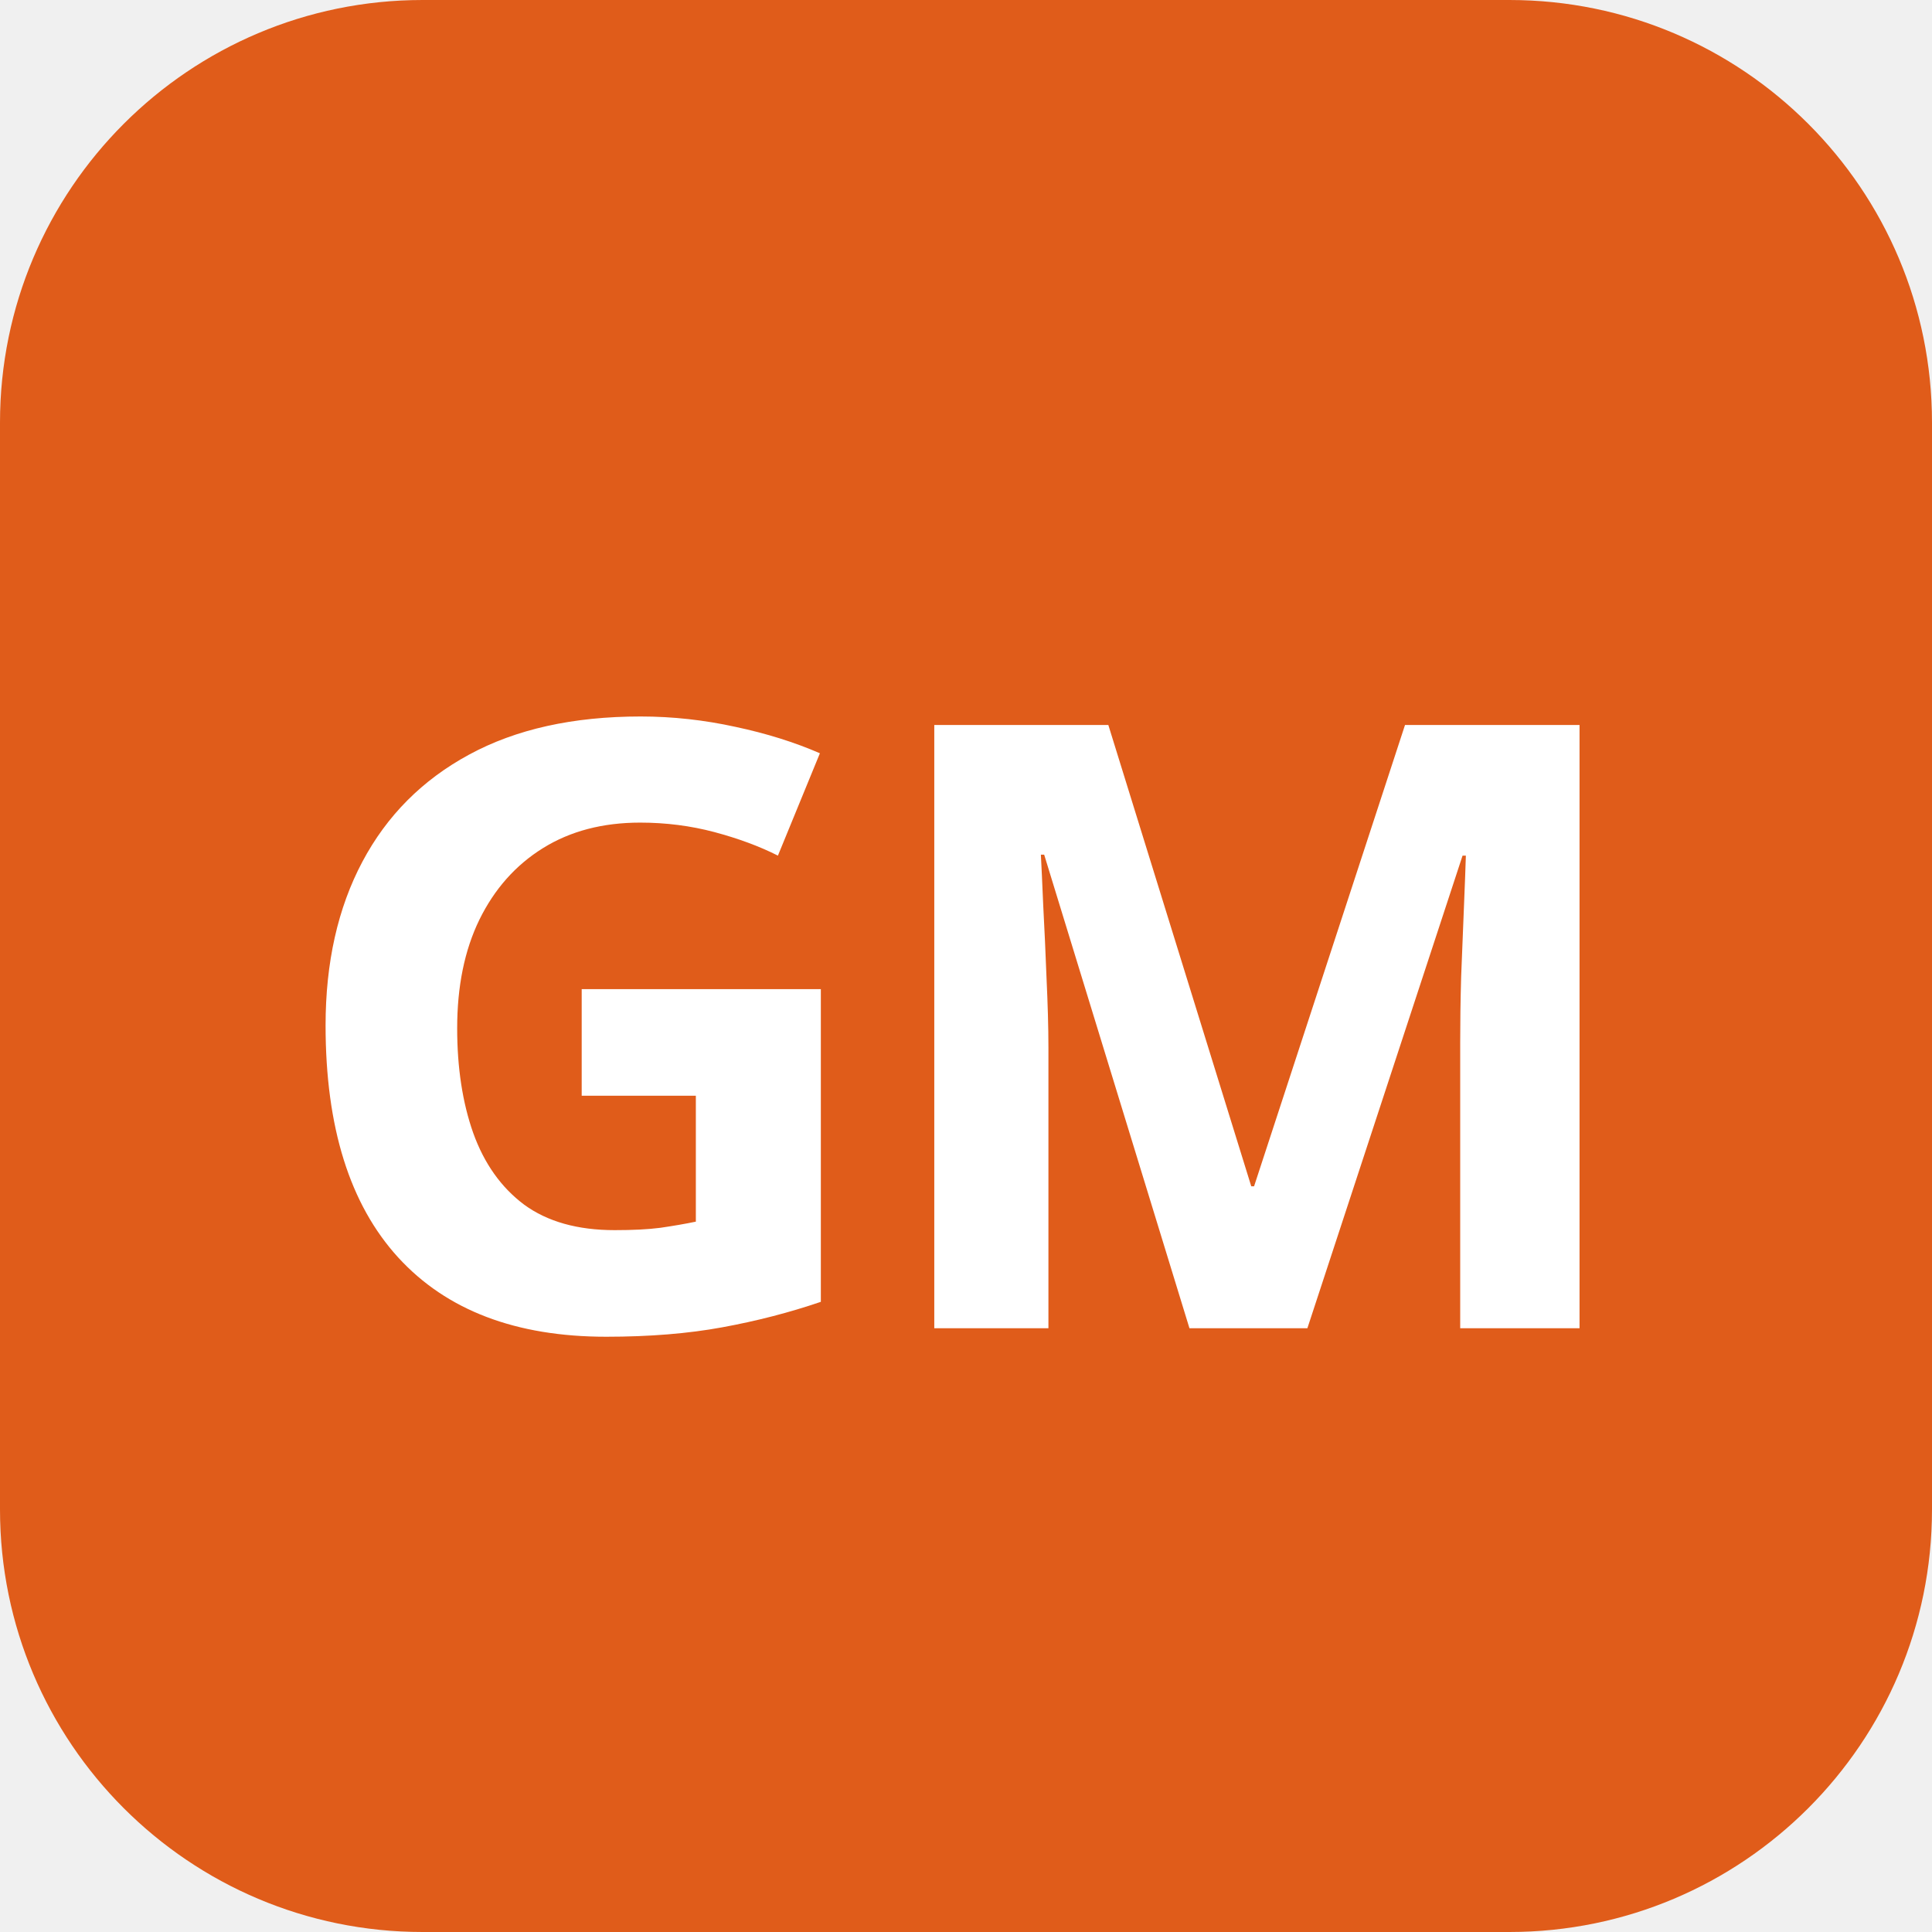
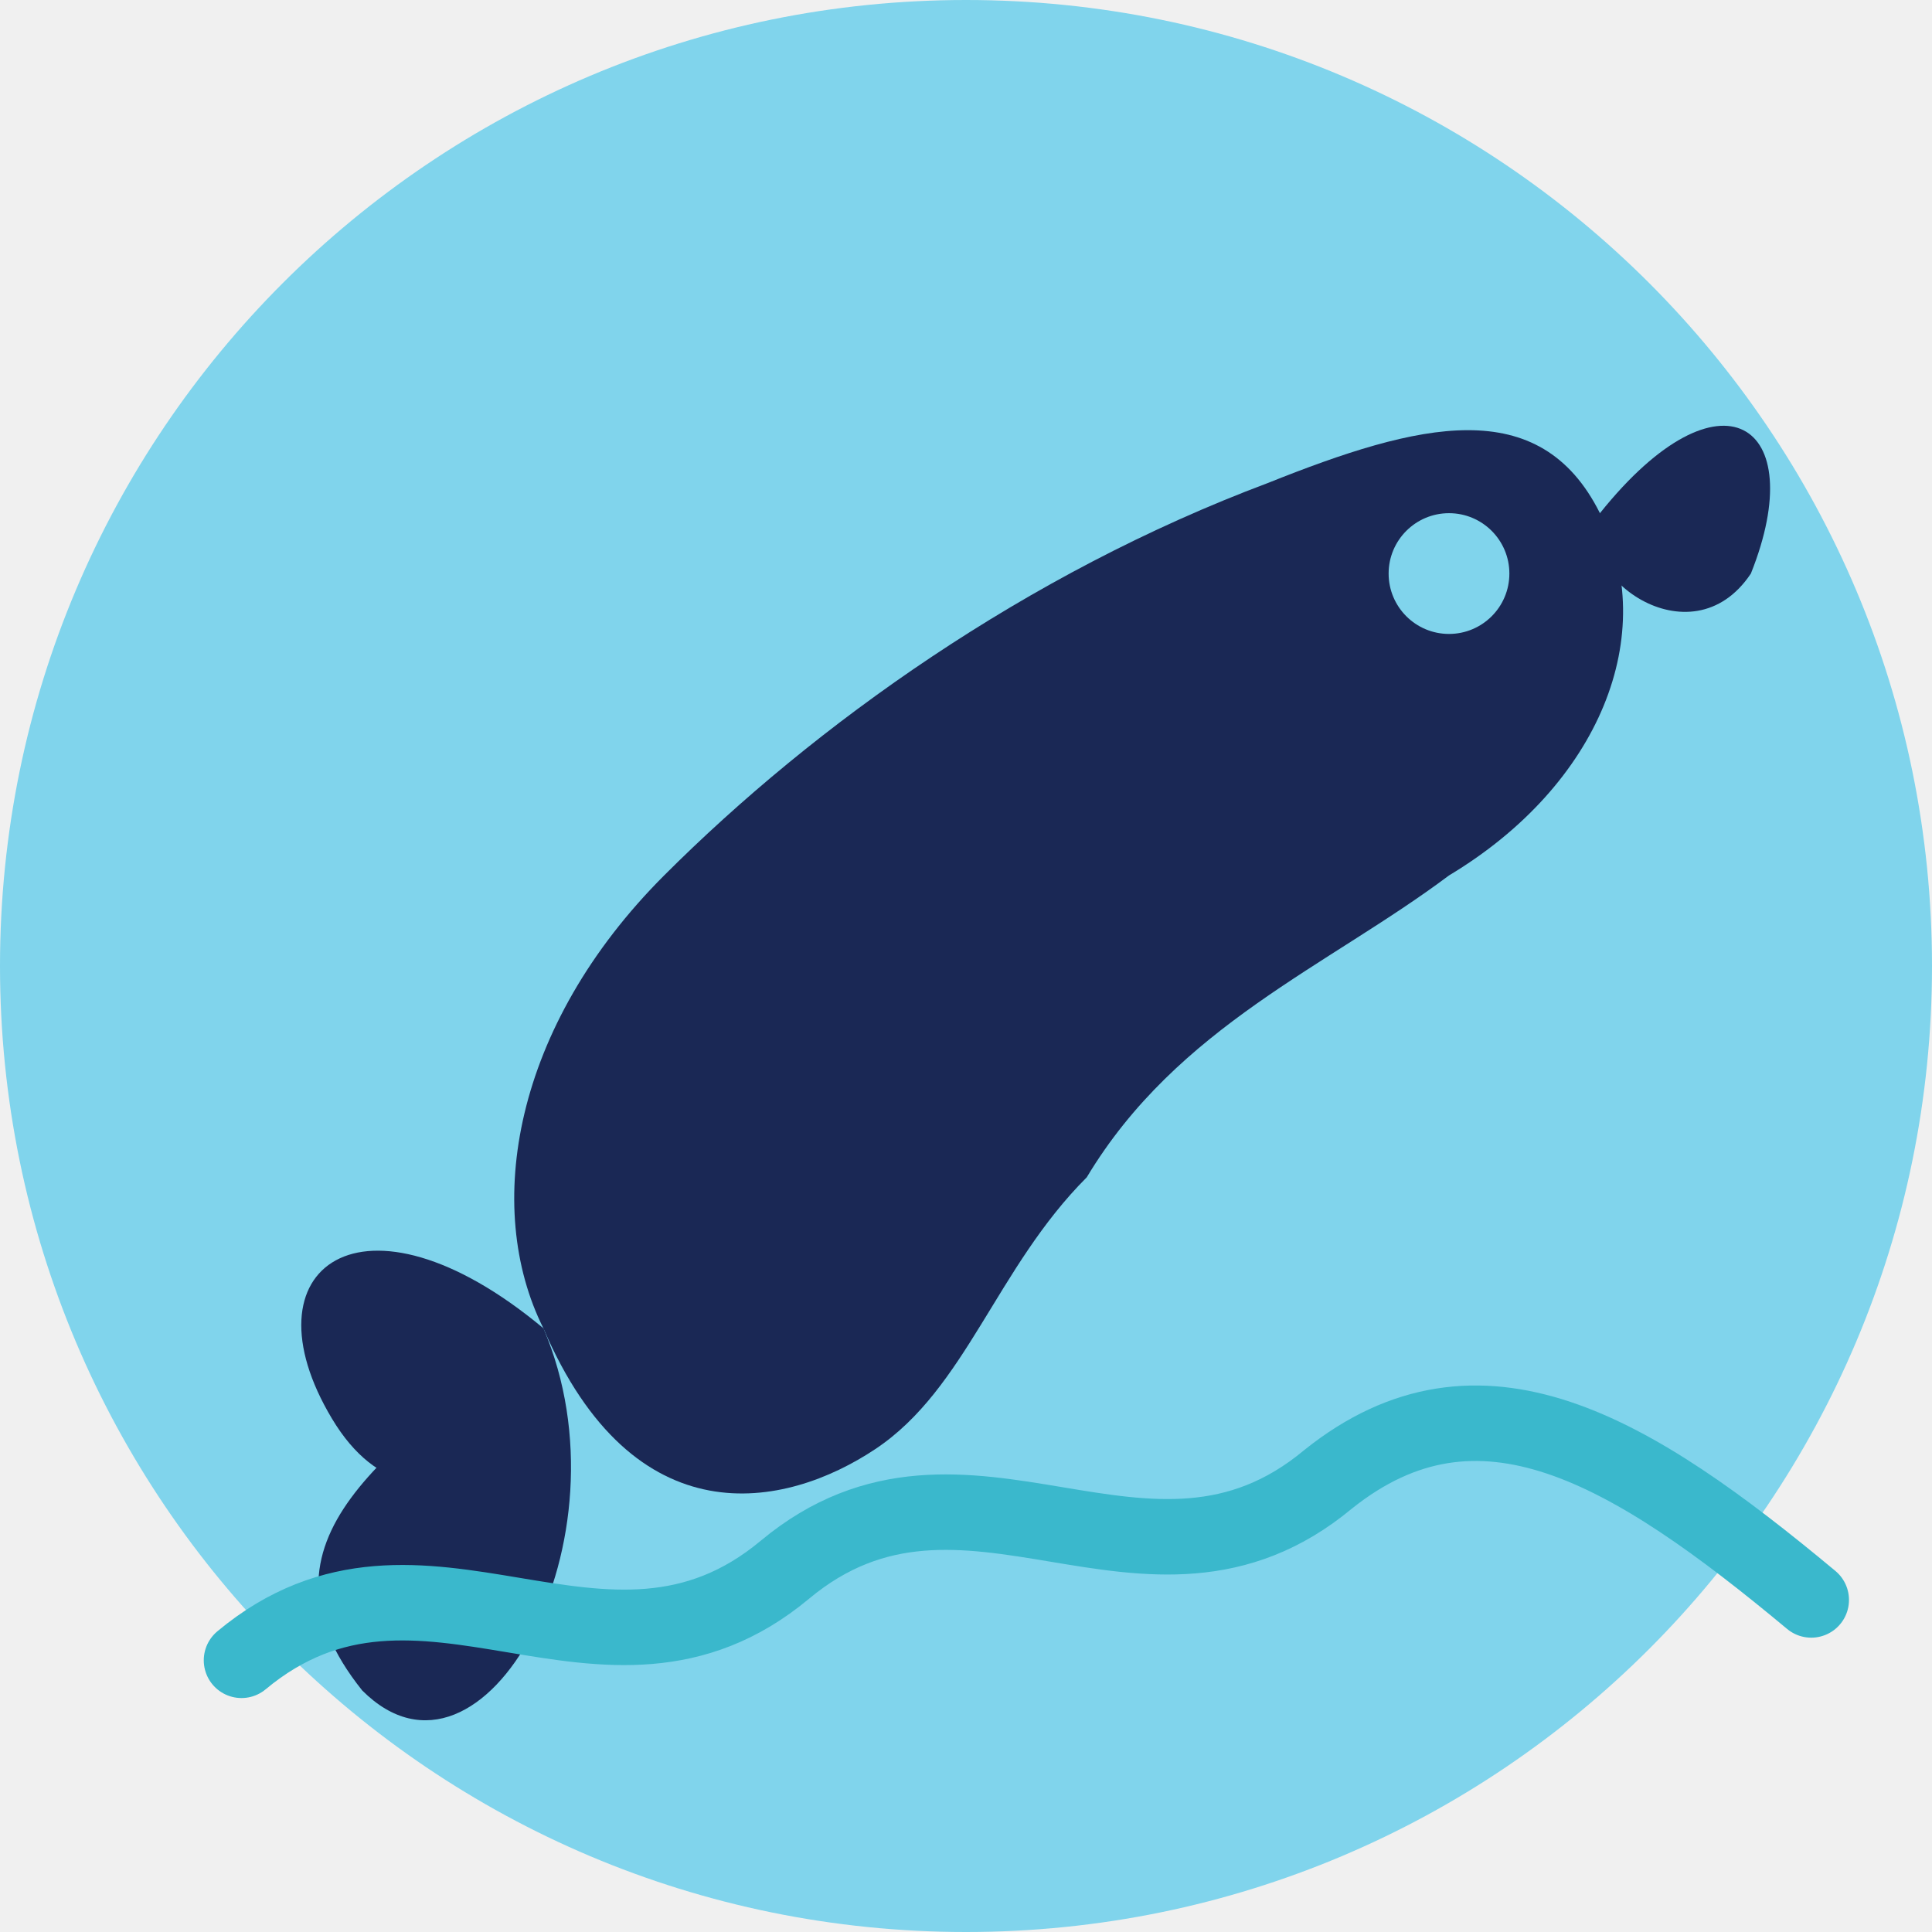
<svg xmlns="http://www.w3.org/2000/svg" viewBox="0 0 64 64">
-   <rect width="64" height="64" rx="14" fill="#e05c1a" />
-   <text x="32" y="44" font-family="system-ui,sans-serif" font-weight="800" font-size="28" fill="#fff" text-anchor="middle" letter-spacing="-1">GM</text>
+   <circle cx="32" cy="32" r="32" fill="#80D4EC" />
+   <path d="M18 44 C16 40 17 34 22 29 C27 24 34 19 42 16 C47 14 51 13 53 17 C55 21 53 26 48 29 C44 32 39 34 36 39 C33 42 32 46 29 48 C26 50 21 51 18 44Z" fill="#1A2855" />
+   <path d="M38 24 C36 18 43 15 41 23Z" fill="#1A2855" />
+   <path d="M53 17 C57 12 60 14 58 19 C56 22 52 19 53 17Z" fill="#1A2855" />
+   <path d="M18 44 C12 39 8 42 11 47 C14 52 19 47 18 44Z" fill="#1A2855" />
+   <path d="M18 44 C13 48 8 51 12 56 C16 60 21 51 18 44Z" fill="#1A2855" />
+   <circle cx="48" cy="19" r="2" fill="#80D4EC" />
+   <path d="M8 55 C14 50 20 57 26 52 C32 47 38 54 44 49 C49 45 54 48 60 53" stroke="#3AB8CC" stroke-width="2.5" fill="none" stroke-linecap="round" />
</svg>
